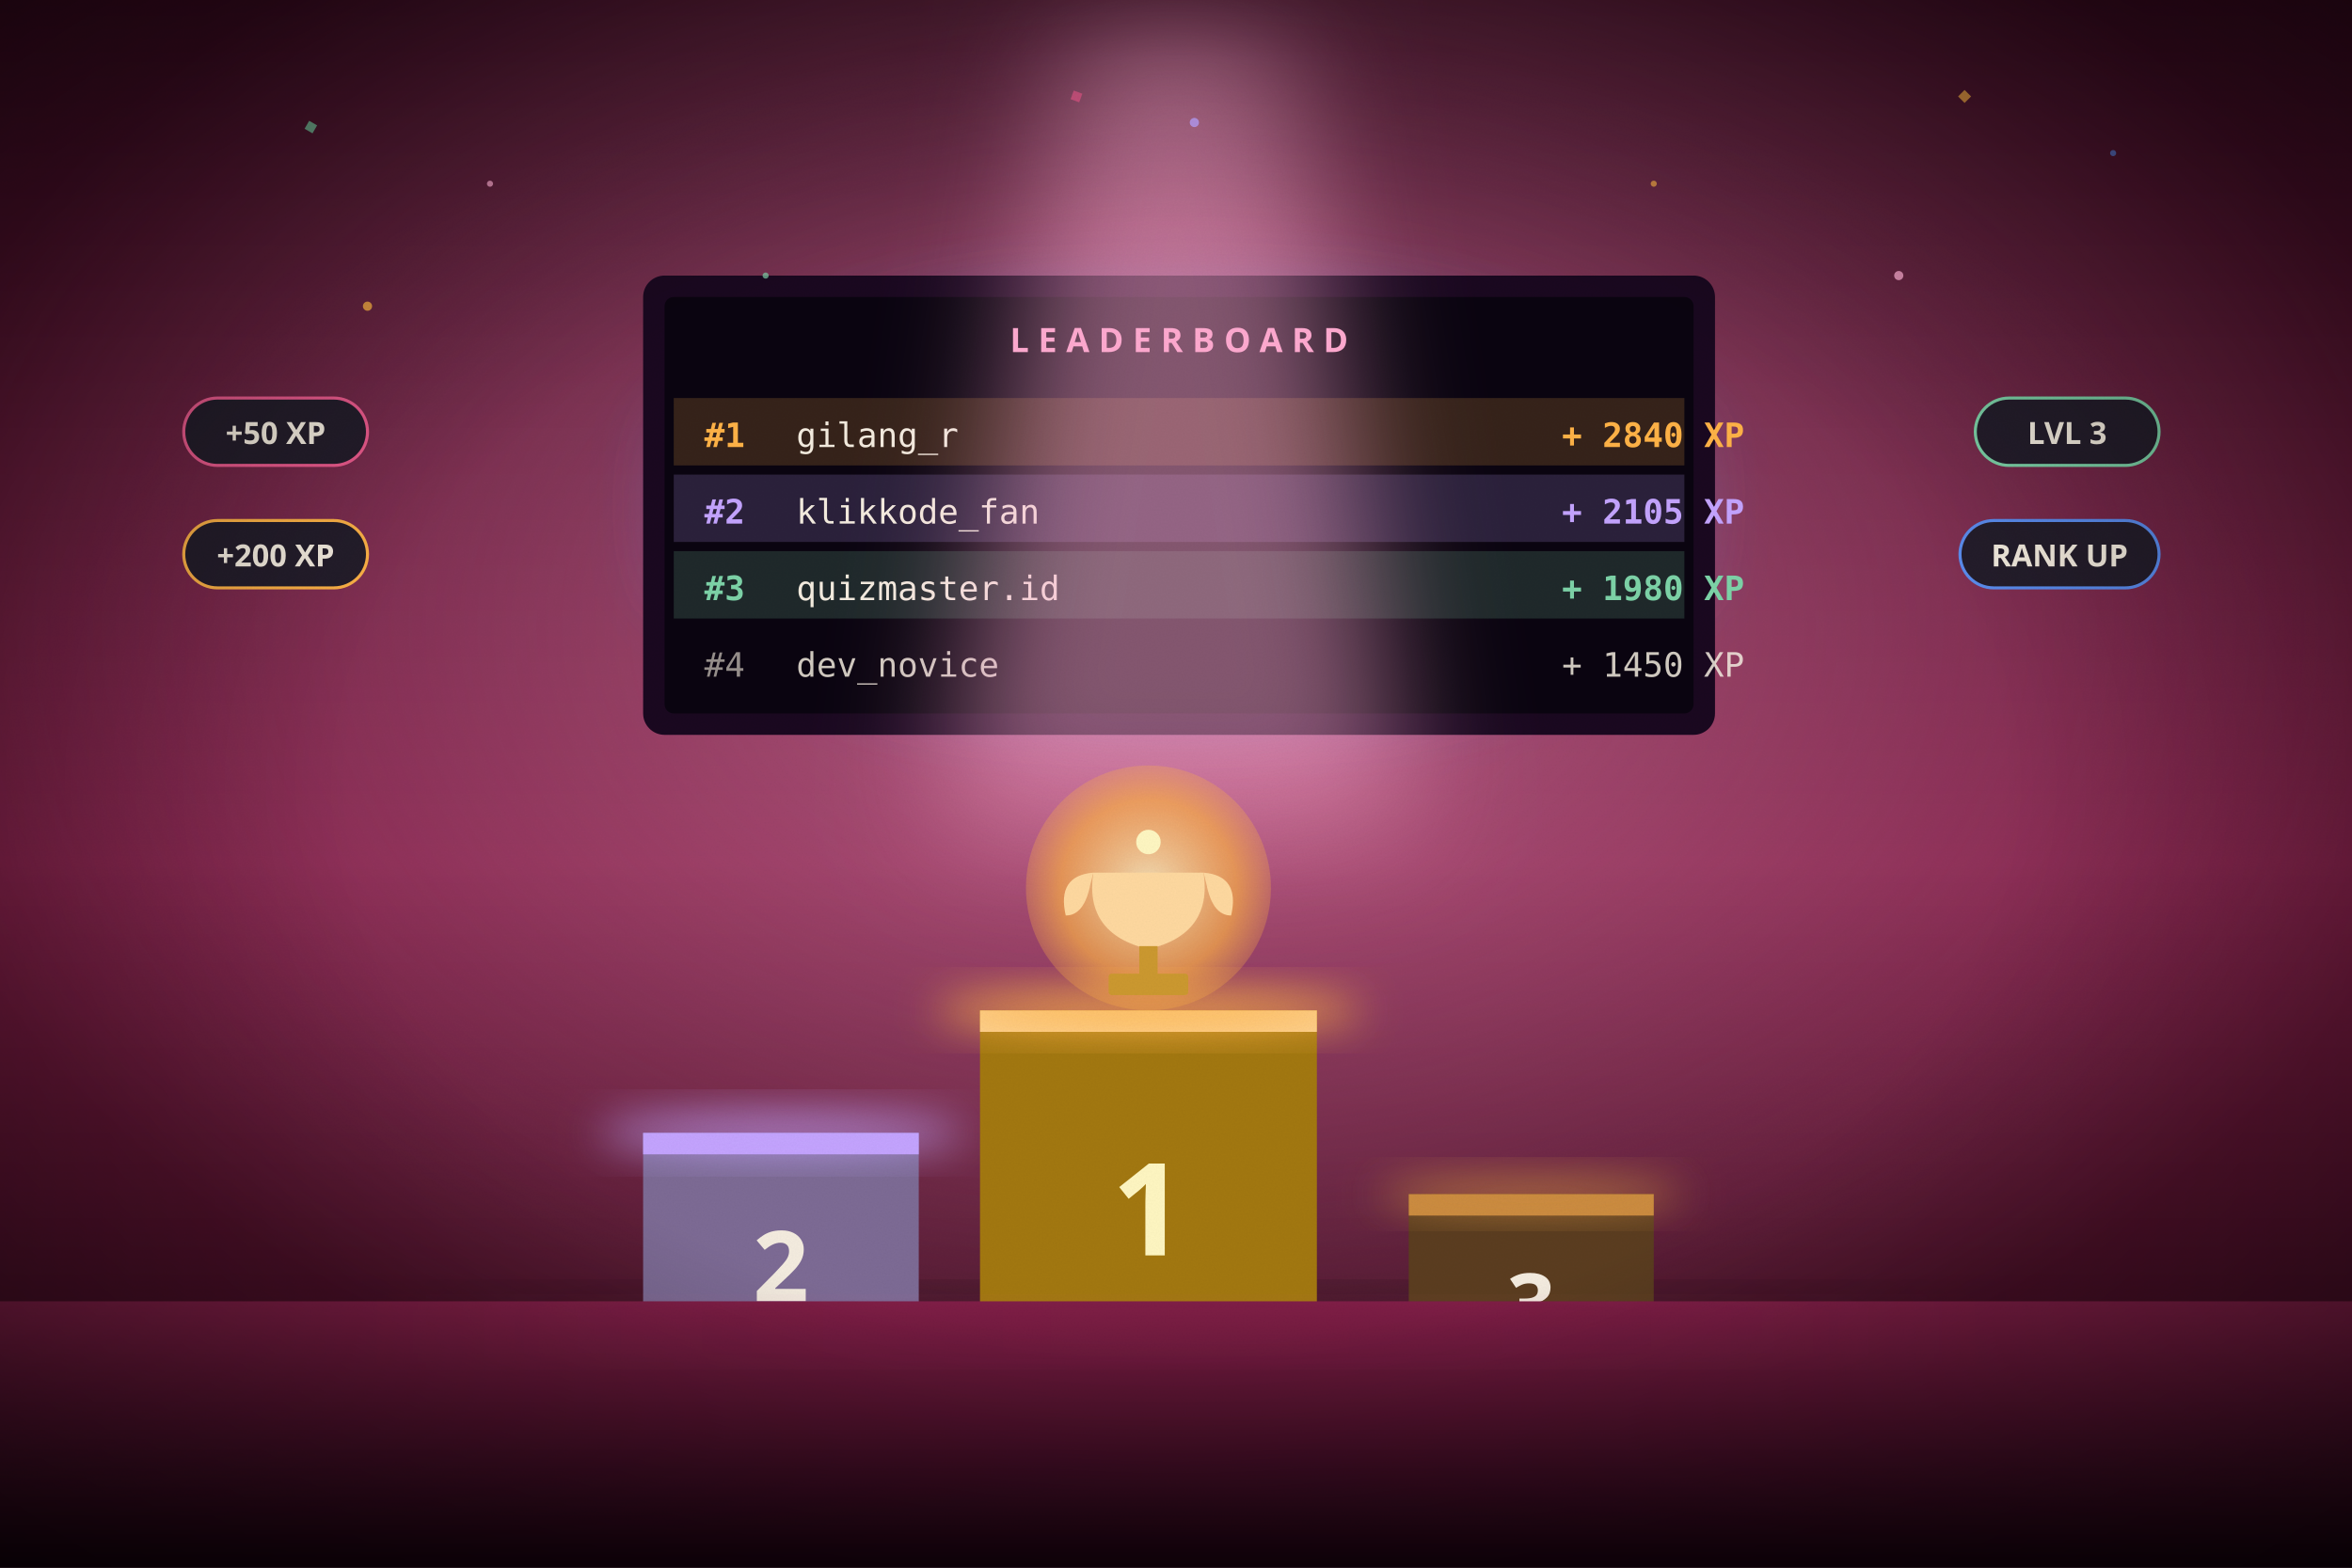
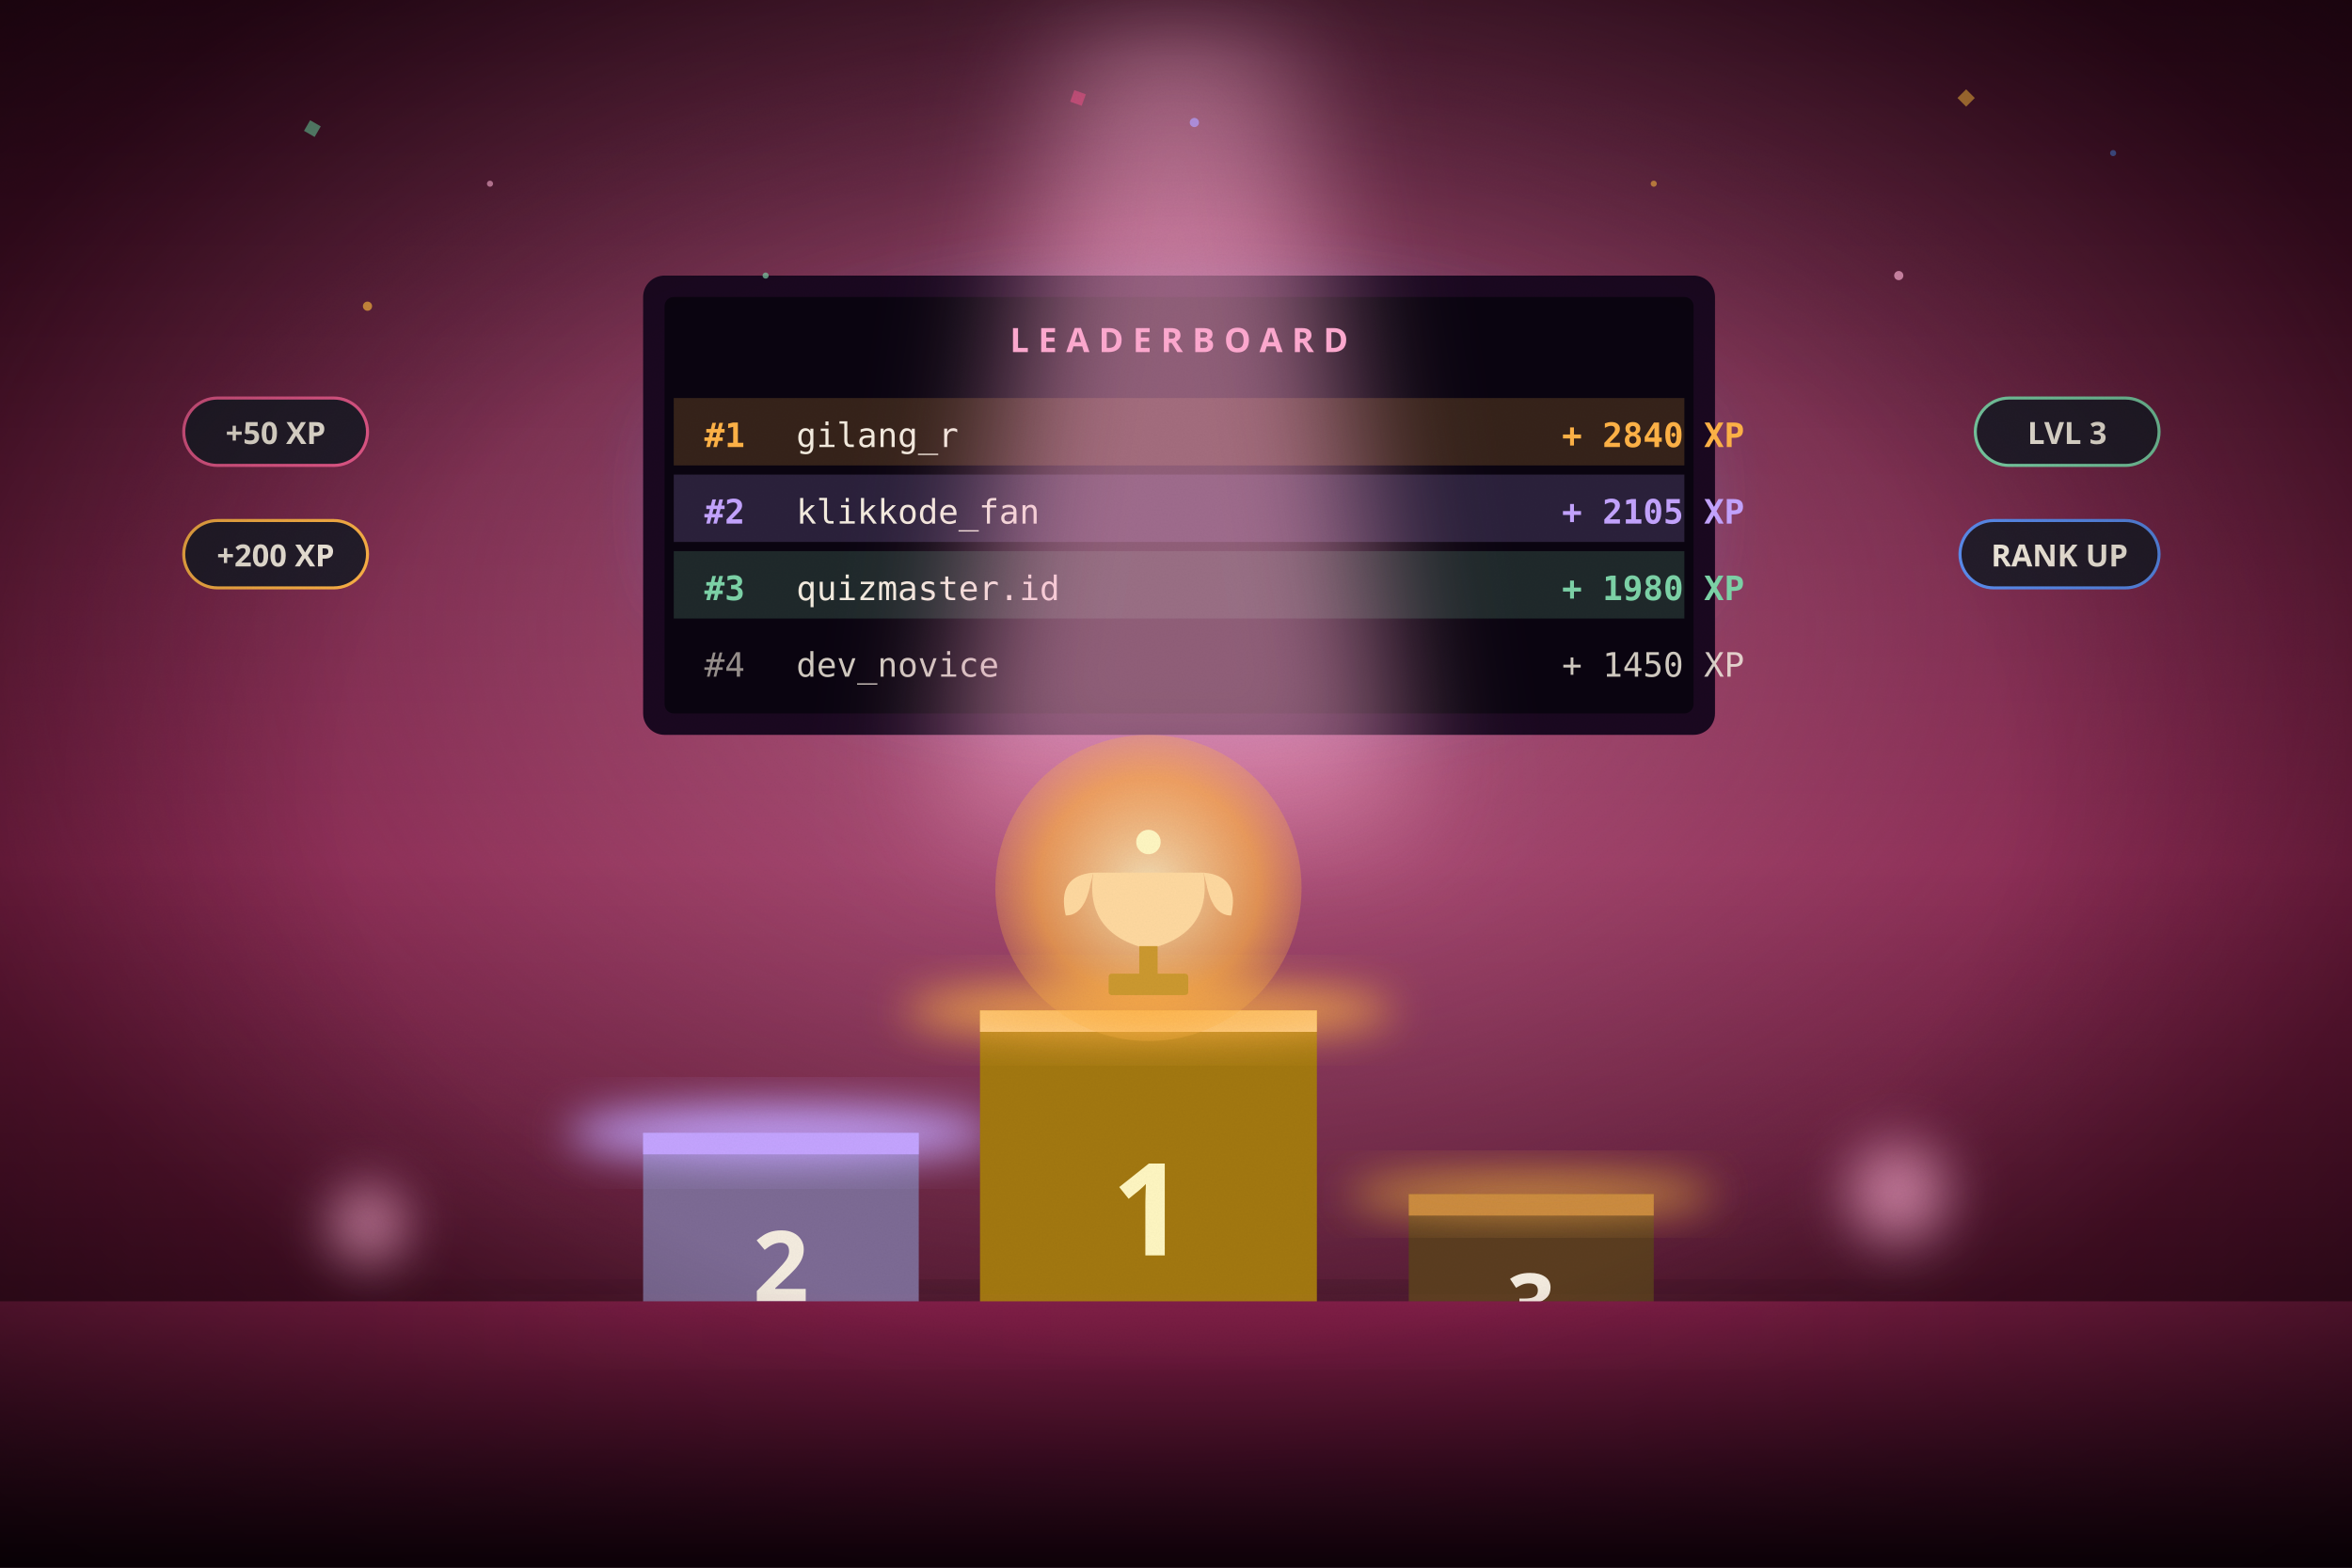
<svg xmlns="http://www.w3.org/2000/svg" viewBox="0 0 1536 1024" preserveAspectRatio="xMidYMid slice">
  <defs>
    <style>
-       .trophy-glow { animation: trophy-pulse 3.2s ease-in-out infinite; transform-origin: center; transform-box: fill-box; }
-       .podium-glow { animation: podium-pulse 4.0s ease-in-out infinite; transform-origin: center; transform-box: fill-box; }
-       .podium-glow-2 { animation-delay: -1.4s; }
-       .podium-glow-3 { animation-delay: -2.6s; }
-       .spot-sway { animation: spot-sway 7s ease-in-out infinite alternate; transform-origin: center; transform-box: fill-box; }
-       .screen-flicker { animation: screen-flicker 5.5s steps(6,end) infinite; }
-       .confetti-a { animation: confetti 5s ease-in-out infinite alternate; transform-origin: center; transform-box: fill-box; }
-       .confetti-b { animation: confetti 6s ease-in-out infinite alternate-reverse; transform-origin: center; transform-box: fill-box; }
-       .confetti-c { animation: confetti 7s ease-in-out infinite alternate; transform-origin: center; transform-box: fill-box; }
-       .particle   { animation: rise 6s linear infinite; transform-origin: center; transform-box: fill-box; }
-       .particle-b { animation-delay: -1.5s; }
-       .particle-c { animation-delay: -3.0s; }
-       .particle-d { animation-delay: -4.5s; }
+       .trophy-glow   { animation: trophy-pulse 2.4s ease-in-out infinite; transform-origin: center; transform-box: fill-box; }
+       .podium-glow   { animation: podium-pulse 3.0s ease-in-out infinite; transform-origin: center; transform-box: fill-box; }
+       .podium-glow-2 { animation-delay: -1.0s; }
+       .podium-glow-3 { animation-delay: -2.0s; }
+       .spot-sway     { animation: spot-sway 6s ease-in-out infinite alternate; transform-origin: center; transform-box: fill-box; }
+       .screen-flicker { animation: screen-flicker 4.5s steps(6,end) infinite; }
+       .confetti-a { animation: confetti 4s ease-in-out infinite alternate; transform-origin: center; transform-box: fill-box; }
+       .confetti-b { animation: confetti 5s ease-in-out infinite alternate-reverse; transform-origin: center; transform-box: fill-box; }
+       .confetti-c { animation: confetti 6s ease-in-out infinite alternate; transform-origin: center; transform-box: fill-box; }
+       .particle   { animation: rise 4.5s linear infinite; transform-origin: center; transform-box: fill-box; }
+       .particle-b { animation-delay: -1.0s; }
+       .particle-c { animation-delay: -2.0s; }
+       .particle-d { animation-delay: -3.0s; }
+       .halo-orb   { animation: orb-pulse 3.5s ease-in-out infinite; transform-origin: center; transform-box: fill-box; }
+       .halo-orb-b { animation-delay: -1.2s; }
+       .halo-orb-c { animation-delay: -2.4s; }
+       .row-shift  { animation: row-shift 12s linear infinite; }
      @keyframes trophy-pulse {
        0%,100% { opacity: 0.65; transform: scale(1); }
-         50%     { opacity: 1.00; transform: scale(1.10); }
+         50%     { opacity: 1.00; transform: scale(1.18); }
      }
      @keyframes podium-pulse {
        0%,100% { opacity: 0.55; transform: scale(1); }
-         50%     { opacity: 0.85; transform: scale(1.05); }
+         50%     { opacity: 0.95; transform: scale(1.08); }
      }
      @keyframes spot-sway {
-         0%   { transform: translateX(-15px); }
-         100% { transform: translateX(15px); }
+         0%   { transform: translateX(-22px); }
+         100% { transform: translateX(22px); }
      }
      @keyframes screen-flicker {
        0%,100% { opacity: 0.95; }
-         50%     { opacity: 0.78; }
+         50%     { opacity: 0.80; }
      }
      @keyframes confetti {
-         0%   { transform: translate(0,0)    rotate(0deg);   }
-         100% { transform: translate(8px,-12px) rotate(20deg); }
+         0%   { transform: translate(0,0)     rotate(0deg);   }
+         100% { transform: translate(12px,-14px) rotate(25deg); }
      }
      @keyframes rise {
-         0%   { transform: translate(0,0); opacity: 0; }
-         15%  { opacity: 0.85; }
-         85%  { opacity: 0.55; }
-         100% { transform: translate(0,-50px); opacity: 0; }
+         0%   { transform: translate(0,0);     opacity: 0; }
+         12%  { opacity: 1; }
+         88%  { opacity: 0.85; }
+         100% { transform: translate(0,-80px); opacity: 0; }
+       }
+       @keyframes orb-pulse {
+         0%,100% { opacity: 0.40; transform: scale(0.85); }
+         50%     { opacity: 0.90; transform: scale(1.18); }
+       }
+       @keyframes row-shift {
+         0%   { transform: translateY(0); }
+         100% { transform: translateY(-2px); }
      }
    </style>
    <linearGradient id="s4-bg" x1="0" y1="0" x2="0" y2="1">
      <stop offset="0%" stop-color="#3a0a20" />
      <stop offset="55%" stop-color="#7d1d45" />
      <stop offset="100%" stop-color="#220410" />
    </linearGradient>
    <radialGradient id="s4-spot" cx="50%" cy="40%" r="55%">
      <stop offset="0%" stop-color="#ffaad0" stop-opacity="0.45" />
      <stop offset="100%" stop-color="#ffaad0" stop-opacity="0" />
    </radialGradient>
    <linearGradient id="s4-floor" x1="0" y1="0" x2="0" y2="1">
      <stop offset="0%" stop-color="#7d1d45" />
      <stop offset="100%" stop-color="#10010a" />
    </linearGradient>
    <radialGradient id="s4-trophy" cx="50%" cy="50%" r="60%">
      <stop offset="0%" stop-color="#fff7c2" stop-opacity="1" />
      <stop offset="60%" stop-color="#ffb347" stop-opacity="0.8" />
      <stop offset="100%" stop-color="#ffb347" stop-opacity="0" />
    </radialGradient>
    <radialGradient id="s4-screen" cx="50%" cy="50%" r="55%">
      <stop offset="0%" stop-color="#5b8def" stop-opacity="0.85" />
      <stop offset="100%" stop-color="#5b8def" stop-opacity="0" />
+     </radialGradient>
+     <radialGradient id="s4-orb-pink" cx="50%" cy="50%" r="50%">
+       <stop offset="0%" stop-color="#ffaad0" stop-opacity="0.95" />
+       <stop offset="100%" stop-color="#ffaad0" stop-opacity="0" />
    </radialGradient>
    <filter id="s4-soft" x="-50%" y="-50%" width="200%" height="200%">
      <feGaussianBlur stdDeviation="14" />
    </filter>
    <filter id="s4-strong" x="-50%" y="-50%" width="200%" height="200%">
      <feGaussianBlur stdDeviation="40" />
    </filter>
    <filter id="s4-grain" x="0" y="0" width="100%" height="100%">
      <feTurbulence type="fractalNoise" baseFrequency="0.9" numOctaves="2" seed="19" />
      <feColorMatrix values="0 0 0 0 0  0 0 0 0 0  0 0 0 0 0  0 0 0 0.06 0" />
    </filter>
  </defs>
  <rect width="1536" height="1024" fill="url(#s4-bg)" />
  <rect width="1536" height="1024" fill="url(#s4-spot)" />
  <g transform="translate(420,180)">
    <rect x="-10" y="-10" width="720" height="320" fill="url(#s4-screen)" filter="url(#s4-soft)" />
    <rect x="0" y="0" width="700" height="300" rx="14" fill="#1a0820" />
    <g class="screen-flicker">
      <rect x="14" y="14" width="672" height="272" rx="6" fill="#0a0410" />
      <text x="350" y="50" text-anchor="middle" font-family="ui-rounded, system-ui, sans-serif" font-weight="700" font-size="22" fill="#ffaad0" letter-spacing="6">LEADERBOARD</text>
      <g font-family="ui-monospace, Menlo, monospace" font-size="22">
        <rect x="20" y="80" width="660" height="44" fill="#ffb347" opacity="0.18" />
        <text x="40" y="112" fill="#ffb347" font-weight="700">#1</text>
        <text x="100" y="112" fill="#f5ede0">gilang_r</text>
        <text x="600" y="112" fill="#ffb347" font-weight="700">+ 2840 XP</text>
        <rect x="20" y="130" width="660" height="44" fill="#c4a4ff" opacity="0.18" />
        <text x="40" y="162" fill="#c4a4ff" font-weight="700">#2</text>
        <text x="100" y="162" fill="#f5ede0">klikkode_fan</text>
        <text x="600" y="162" fill="#c4a4ff" font-weight="700">+ 2105 XP</text>
        <rect x="20" y="180" width="660" height="44" fill="#7dd3a8" opacity="0.18" />
        <text x="40" y="212" fill="#7dd3a8" font-weight="700">#3</text>
        <text x="100" y="212" fill="#f5ede0">quizmaster.id</text>
        <text x="600" y="212" fill="#7dd3a8" font-weight="700">+ 1980 XP</text>
        <text x="40" y="262" fill="#f5ede0" opacity="0.6">#4</text>
        <text x="100" y="262" fill="#f5ede0" opacity="0.85">dev_novice</text>
        <text x="600" y="262" fill="#f5ede0" opacity="0.85">+ 1450 XP</text>
      </g>
    </g>
  </g>
-   <g class="spot-sway" opacity="0.5" filter="url(#s4-strong)">
+   <g class="spot-sway" opacity="0.55" filter="url(#s4-strong)">
    <polygon points="700,0 836,0 920,540 616,540" fill="#ffaad0" />
  </g>
  <g transform="translate(420,560)">
    <ellipse cx="350" cy="320" rx="500" ry="22" fill="#000" opacity="0.5" filter="url(#s4-strong)" />
    <g transform="translate(0,180)">
      <rect width="180" height="180" fill="#7d6b95" />
      <rect x="0" y="0" width="180" height="14" fill="#c4a4ff" />
-       <ellipse class="podium-glow podium-glow-2" cx="90" cy="0" rx="120" ry="14" fill="#c4a4ff" opacity="0.7" filter="url(#s4-soft)" />
+       <ellipse class="podium-glow podium-glow-2" cx="90" cy="0" rx="140" ry="18" fill="#c4a4ff" filter="url(#s4-soft)" />
      <text x="90" y="110" text-anchor="middle" font-family="ui-rounded, system-ui, sans-serif" font-weight="900" font-size="64" fill="#f5ede0">2</text>
    </g>
    <g transform="translate(220,100)">
      <rect width="220" height="260" fill="#a37810" />
      <rect x="0" y="0" width="220" height="14" fill="#ffd9a0" />
-       <ellipse class="podium-glow" cx="110" cy="0" rx="140" ry="14" fill="#ffb347" opacity="0.85" filter="url(#s4-soft)" />
+       <ellipse class="podium-glow" cx="110" cy="0" rx="160" ry="18" fill="#ffb347" opacity="0.85" filter="url(#s4-soft)" />
      <text x="110" y="160" text-anchor="middle" font-family="ui-rounded, system-ui, sans-serif" font-weight="900" font-size="84" fill="#fff7c2">1</text>
      <g transform="translate(110,-80)">
-         <ellipse class="trophy-glow" cx="0" cy="0" rx="80" ry="80" fill="url(#s4-trophy)" opacity="0.85" />
+         <ellipse class="trophy-glow" cx="0" cy="0" rx="100" ry="100" fill="url(#s4-trophy)" opacity="0.85" />
        <path d="M -36,-10 Q -42,30 0,40 Q 42,30 36,-10 Z" fill="#ffd9a0" />
        <rect x="-6" y="38" width="12" height="22" fill="#cc9930" />
        <rect x="-26" y="56" width="52" height="14" rx="2" fill="#cc9930" />
        <path d="M -36,-10 Q -60,-8 -54,18 Q -42,18 -38,-2 Z" fill="#ffd9a0" />
        <path d="M  36,-10 Q  60,-8  54,18 Q  42,18  38,-2 Z" fill="#ffd9a0" />
        <circle cx="0" cy="-30" r="8" fill="#fff7c2" />
      </g>
    </g>
    <g transform="translate(500,220)">
      <rect width="160" height="140" fill="#5b3d20" />
      <rect x="0" y="0" width="160" height="14" fill="#cc8c40" />
-       <ellipse class="podium-glow podium-glow-3" cx="80" cy="0" rx="100" ry="12" fill="#cc8c40" opacity="0.7" filter="url(#s4-soft)" />
+       <ellipse class="podium-glow podium-glow-3" cx="80" cy="0" rx="120" ry="14" fill="#cc8c40" filter="url(#s4-soft)" />
      <text x="80" y="92" text-anchor="middle" font-family="ui-rounded, system-ui, sans-serif" font-weight="900" font-size="56" fill="#f5ede0">3</text>
    </g>
+   </g>
+   <g>
+     <circle class="halo-orb" cx="240" cy="800" r="40" fill="url(#s4-orb-pink)" filter="url(#s4-soft)" />
+     <circle class="halo-orb halo-orb-b" cx="1240" cy="780" r="50" fill="url(#s4-orb-pink)" filter="url(#s4-soft)" />
+     <circle class="halo-orb halo-orb-c" cx="800" cy="940" r="36" fill="url(#s4-orb-pink)" filter="url(#s4-soft)" />
  </g>
  <g font-family="ui-rounded, system-ui, sans-serif" font-weight="700" fill="#f5ede0">
    <g transform="translate(120,260)">
      <rect width="120" height="44" rx="22" fill="#241d2b" stroke="#ec5b8e" stroke-width="2" />
      <text x="60" y="30" text-anchor="middle" font-size="20">+50 XP</text>
    </g>
    <g transform="translate(120,340)">
      <rect width="120" height="44" rx="22" fill="#241d2b" stroke="#ffb347" stroke-width="2" />
      <text x="60" y="30" text-anchor="middle" font-size="20">+200 XP</text>
    </g>
    <g transform="translate(1290,260)">
      <rect width="120" height="44" rx="22" fill="#241d2b" stroke="#7dd3a8" stroke-width="2" />
      <text x="60" y="30" text-anchor="middle" font-size="20">LVL 3</text>
    </g>
    <g transform="translate(1280,340)">
      <rect width="130" height="44" rx="22" fill="#241d2b" stroke="#5b8def" stroke-width="2" />
      <text x="65" y="30" text-anchor="middle" font-size="20">RANK UP</text>
    </g>
  </g>
  <g>
    <circle class="confetti-a" cx="240" cy="200" r="3" fill="#ffb347" opacity="0.85" />
    <circle class="confetti-b" cx="320" cy="120" r="2" fill="#ffaad0" opacity="0.8" />
    <circle class="confetti-c" cx="500" cy="180" r="2" fill="#7dd3a8" opacity="0.7" />
    <circle class="confetti-a" cx="780" cy="80" r="3" fill="#c4a4ff" opacity="0.9" />
    <circle class="confetti-b" cx="1080" cy="120" r="2" fill="#ffb347" opacity="0.7" />
    <circle class="confetti-c" cx="1240" cy="180" r="3" fill="#ffaad0" opacity="0.85" />
    <circle class="confetti-a" cx="1380" cy="100" r="2" fill="#5b8def" opacity="0.7" />
-     <rect class="confetti-b" x="200" y="80" width="6" height="6" fill="#7dd3a8" opacity="0.8" transform="rotate(30 203 83)" />
-     <rect class="confetti-c" x="1280" y="60" width="6" height="6" fill="#ffb347" opacity="0.8" transform="rotate(45 1283 63)" />
-     <rect class="confetti-a" x="700" y="60" width="6" height="6" fill="#ec5b8e" opacity="0.8" transform="rotate(20 703 63)" />
+     <rect class="confetti-b" x="200" y="80" width="8" height="8" fill="#7dd3a8" opacity="0.8" transform="rotate(30 204 84)" />
+     <rect class="confetti-c" x="1280" y="60" width="8" height="8" fill="#ffb347" opacity="0.8" transform="rotate(45 1284 64)" />
+     <rect class="confetti-a" x="700" y="60" width="8" height="8" fill="#ec5b8e" opacity="0.8" transform="rotate(20 704 64)" />
  </g>
  <g>
-     <circle class="particle" cx="380" cy="900" r="2" fill="#ffb347" />
-     <circle class="particle particle-b" cx="540" cy="880" r="2" fill="#ffaad0" />
-     <circle class="particle particle-c" cx="700" cy="940" r="2" fill="#7dd3a8" />
-     <circle class="particle particle-d" cx="900" cy="900" r="2" fill="#c4a4ff" />
-     <circle class="particle" cx="1080" cy="920" r="2" fill="#ffb347" />
+     <circle class="particle" cx="380" cy="940" r="3" fill="#ffb347" />
+     <circle class="particle particle-b" cx="540" cy="900" r="3" fill="#ffaad0" />
+     <circle class="particle particle-c" cx="700" cy="940" r="2.5" fill="#7dd3a8" />
+     <circle class="particle particle-d" cx="900" cy="900" r="3" fill="#c4a4ff" />
+     <circle class="particle" cx="1080" cy="930" r="3" fill="#ffb347" />
+     <circle class="particle particle-b" cx="200" cy="940" r="2.5" fill="#c4a4ff" />
+     <circle class="particle particle-c" cx="1340" cy="920" r="2.5" fill="#ffaad0" />
  </g>
  <rect x="0" y="850" width="1536" height="174" fill="url(#s4-floor)" />
  <ellipse cx="768" cy="870" rx="500" ry="12" fill="#ec5b8e" opacity="0.22" filter="url(#s4-strong)" />
  <radialGradient id="s4-vig" cx="50%" cy="50%" r="70%">
    <stop offset="50%" stop-color="#000" stop-opacity="0" />
    <stop offset="100%" stop-color="#000" stop-opacity="0.55" />
  </radialGradient>
  <rect width="1536" height="1024" fill="url(#s4-vig)" />
  <rect width="1536" height="1024" filter="url(#s4-grain)" opacity="0.5" />
</svg>
